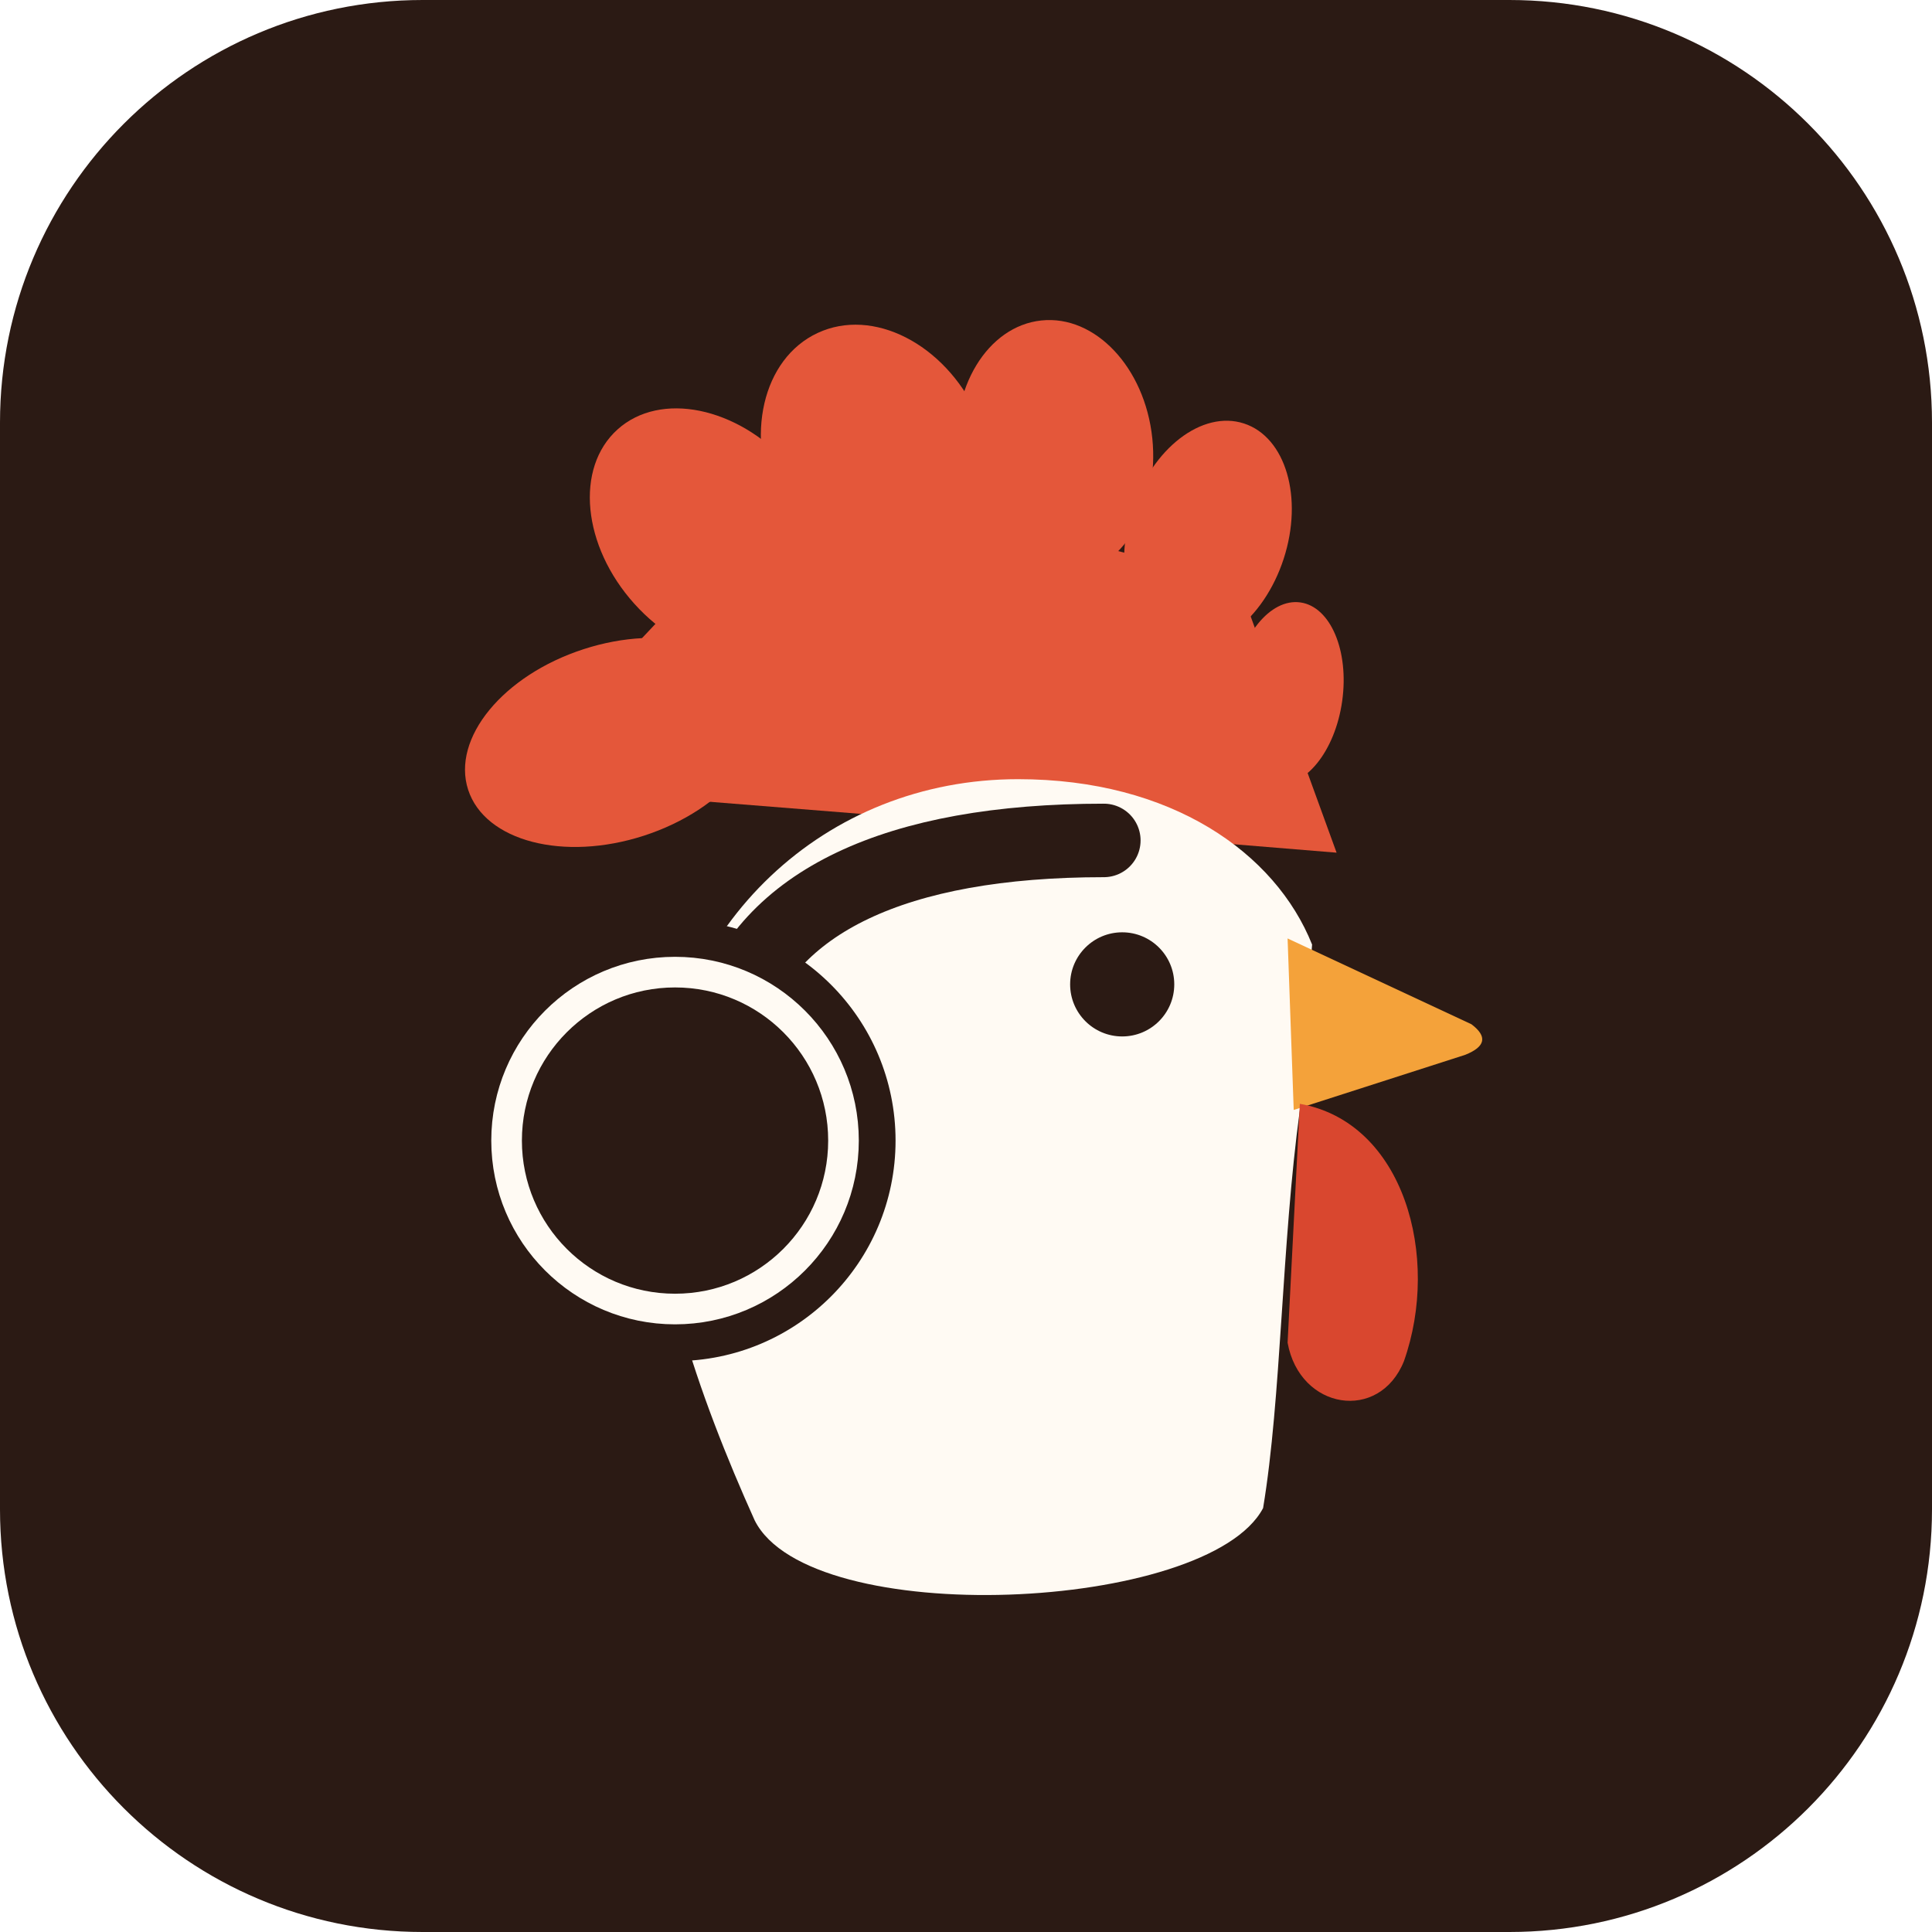
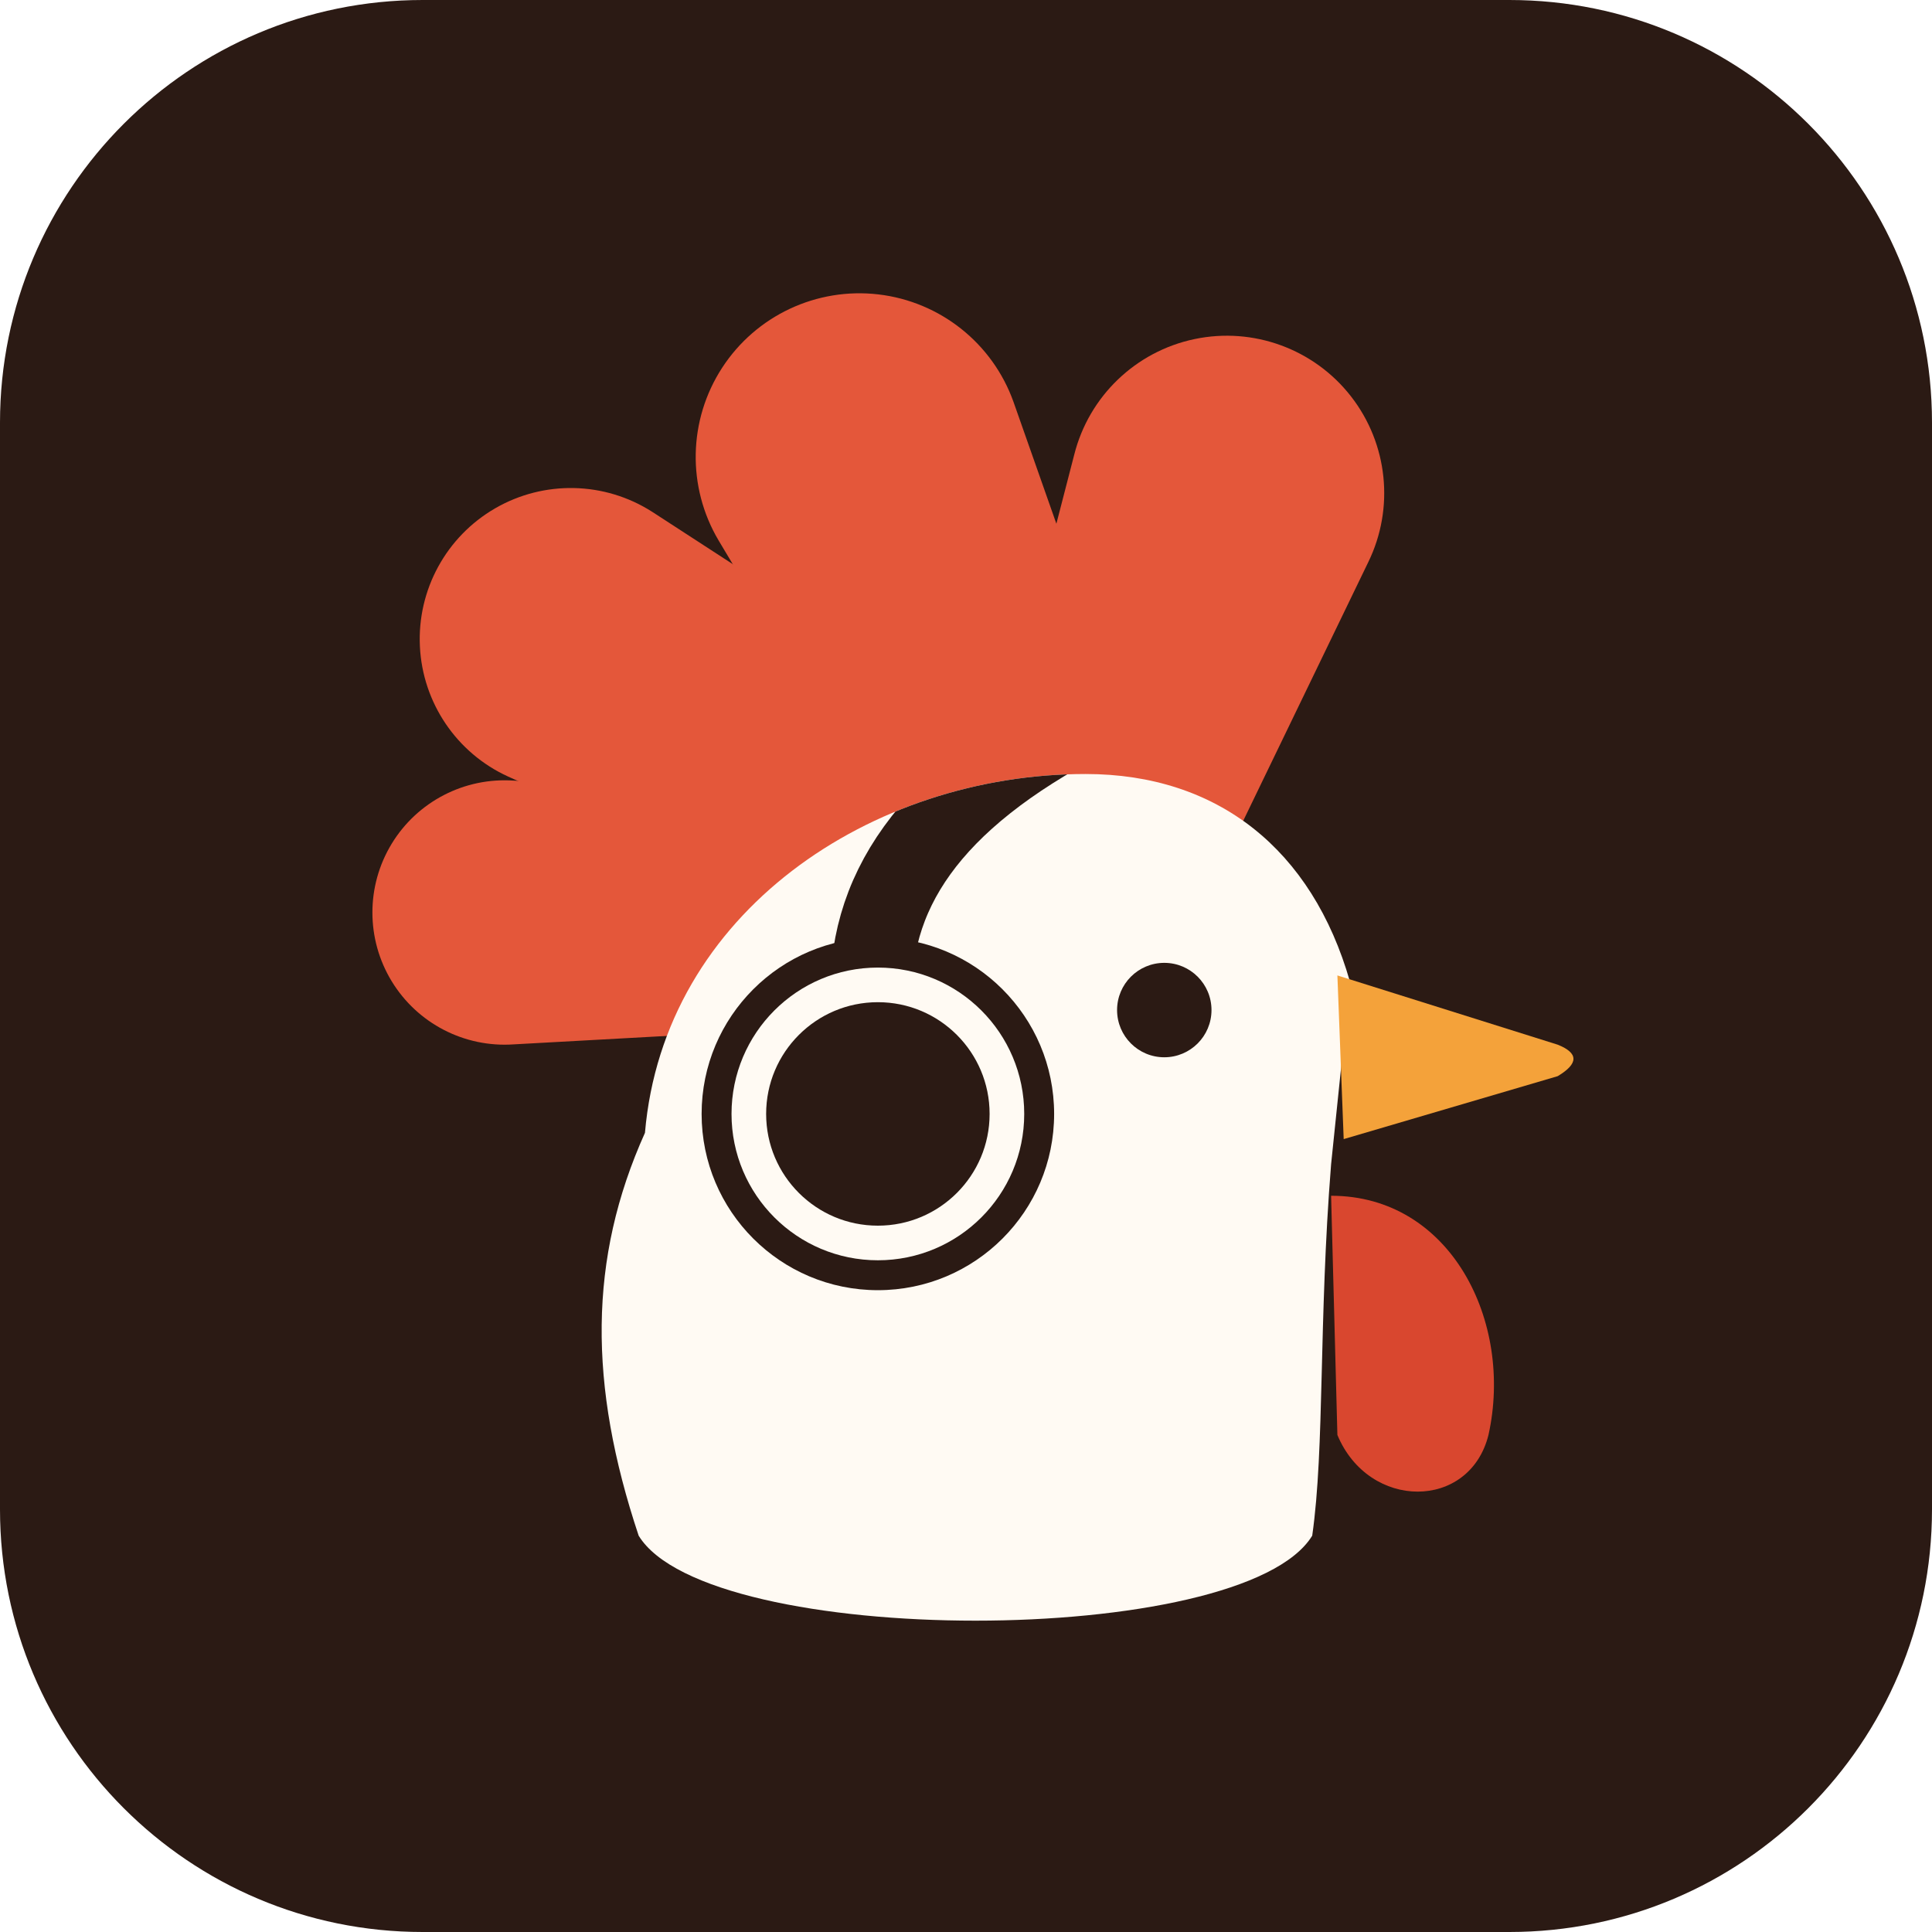
<svg xmlns="http://www.w3.org/2000/svg" viewBox="0 0 1024 1024">
  <rect width="1024" height="1024" rx="224" fill="#2B1A14" />
-   <g transform="translate(23.381 -103.238) scale(1.62332)">
+   <g transform="translate(24.885 -100.230) scale(1.6682)">
    <g fill="#E4573A">
-       <ellipse cx="218" cy="238" rx="34" ry="46" transform="rotate(-42 218 238)" />
-       <ellipse cx="272" cy="214" rx="36" ry="46" transform="rotate(-25 272 214)" />
-       <ellipse cx="330" cy="210" rx="32" ry="42" transform="rotate(-6 330 210)" />
-       <ellipse cx="380" cy="238" rx="26" ry="38" transform="rotate(18 380 238)" />
-       <ellipse cx="406" cy="290" rx="18" ry="30" transform="rotate(8 406 290)" />
-       <ellipse cx="186" cy="306" rx="50" ry="32" transform="rotate(-18 186 306)" />
-       <path d="M150 320 L214 252 L300 230 L390 254 L422 342 L300 332 Z" />
+       <path d="M358.4 365.7 L419.8 238.7 A50 50 0 1 0 326.4 204.5 L291.1 341.0 A36 36 0 0 0 358.4 365.7 Z" />
+       <path d="M360.0 338.1 L307.1 187.8 A52 52 0 1 0 213.4 231.8 L295.1 368.5 A36 36 0 0 0 360.0 338.1 Z" />
+       <path d="M344.5 321.5 L192.3 222.7 A48 48 0 1 0 146.5 306.8 L312.1 381.0 A34 34 0 0 0 344.5 321.5 Z" />
+       <path d="M327.8 318.0 L148.3 308.1 A42 42 0 1 0 148.3 391.9 L327.8 382.0 A32 32 0 0 0 327.8 318.0 Z" />
    </g>
-     <path d="M232 560 C 214 520 196 470 200 430 C 205 365 255 318 318 318 C 368 318 402 342 414 372 L 410 426 C 404 470 404 520 398 556 C 380 590 250 596 232 560 Z" fill="#FFFAF3" />
-     <path d="M224 396 C 236 358 278 338 346 338" fill="none" stroke="#2B1A14" stroke-width="24" stroke-linecap="round" />
-     <circle cx="206" cy="436" r="72" fill="#2B1A14" />
-     <circle cx="206" cy="436" r="55" fill="none" stroke="#FFFAF3" stroke-width="10" />
+     <path d="M188 548 C 172 500 172 460 190 420 C 196 350 262 306 330 306 C 372 306 402 330 414 372 L 408 430 C 404 480 406 520 402 548 C 380 584 210 584 188 548 Z" fill="#FFFAF3" />
+     <clipPath id="band5">
+       <path d="M188 548 C 172 500 172 460 190 420 C 196 350 262 306 330 306 C 372 306 402 330 414 372 L 408 430 C 404 480 406 520 402 548 C 380 584 210 584 188 548 Z" />
+     </clipPath>
+     <path d="M262 380 C 260 344 280 314 330 288" fill="none" stroke="#2B1A14" stroke-width="26" clip-path="url(#band5)" />
+     <circle cx="264" cy="414" r="56" fill="#2B1A14" />
+     <circle cx="264" cy="414" r="41" fill="none" stroke="#FFFAF3" stroke-width="11" />
    <g fill="#2B1A14">
-       <circle cx="352" cy="385" r="17" />
+       <circle cx="355" cy="381" r="15" />
    </g>
-     <path d="M406 370 L466 398 Q474 404 464 408 L408 426 Z" fill="#F4A23A" />
-     <path d="M410 424 C 444 430 456 474 444 508 C 436 528 410 524 406 502 Z" fill="#D9472F" />
+     <path d="M410 370 L480 392 Q490 396 480 402 L412 422 Z" fill="#F4A23A" />
+     <path d="M408 440 C 446 440 466 480 458 516 C 452 540 420 540 410 516 Z" fill="#D9472F" />
  </g>
</svg>
